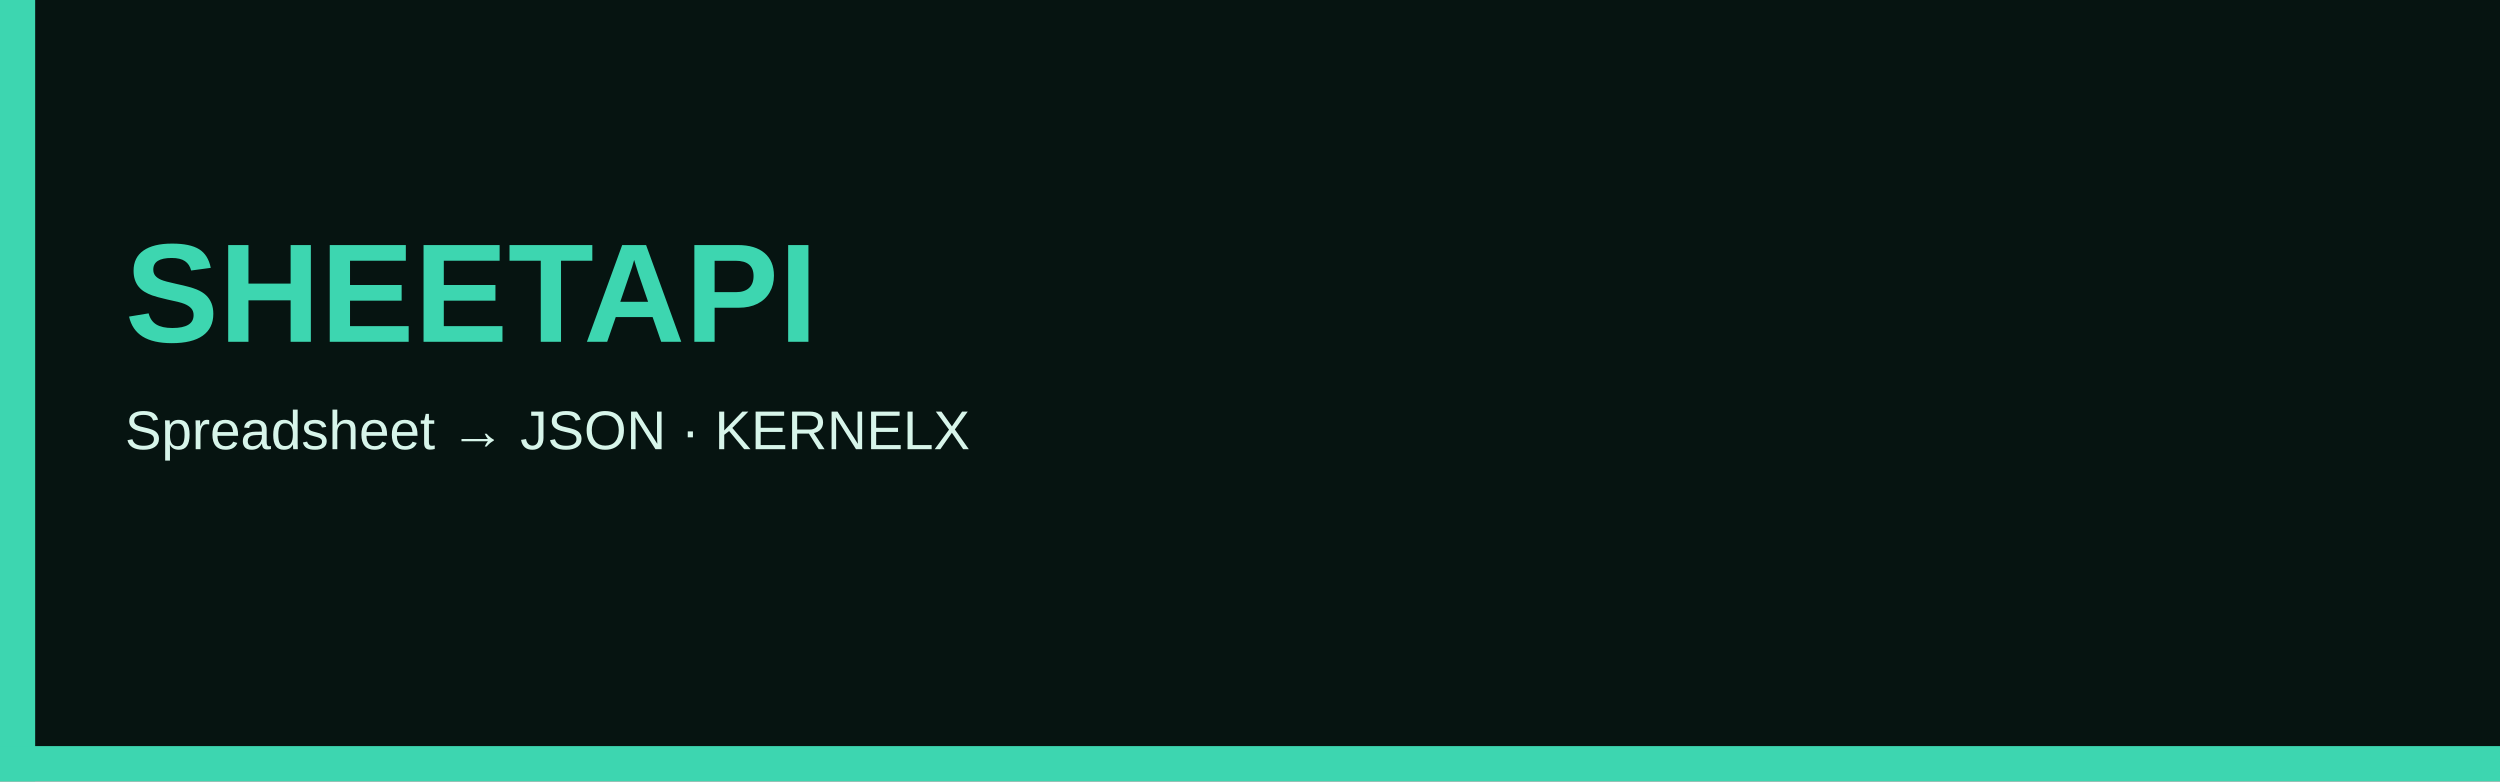
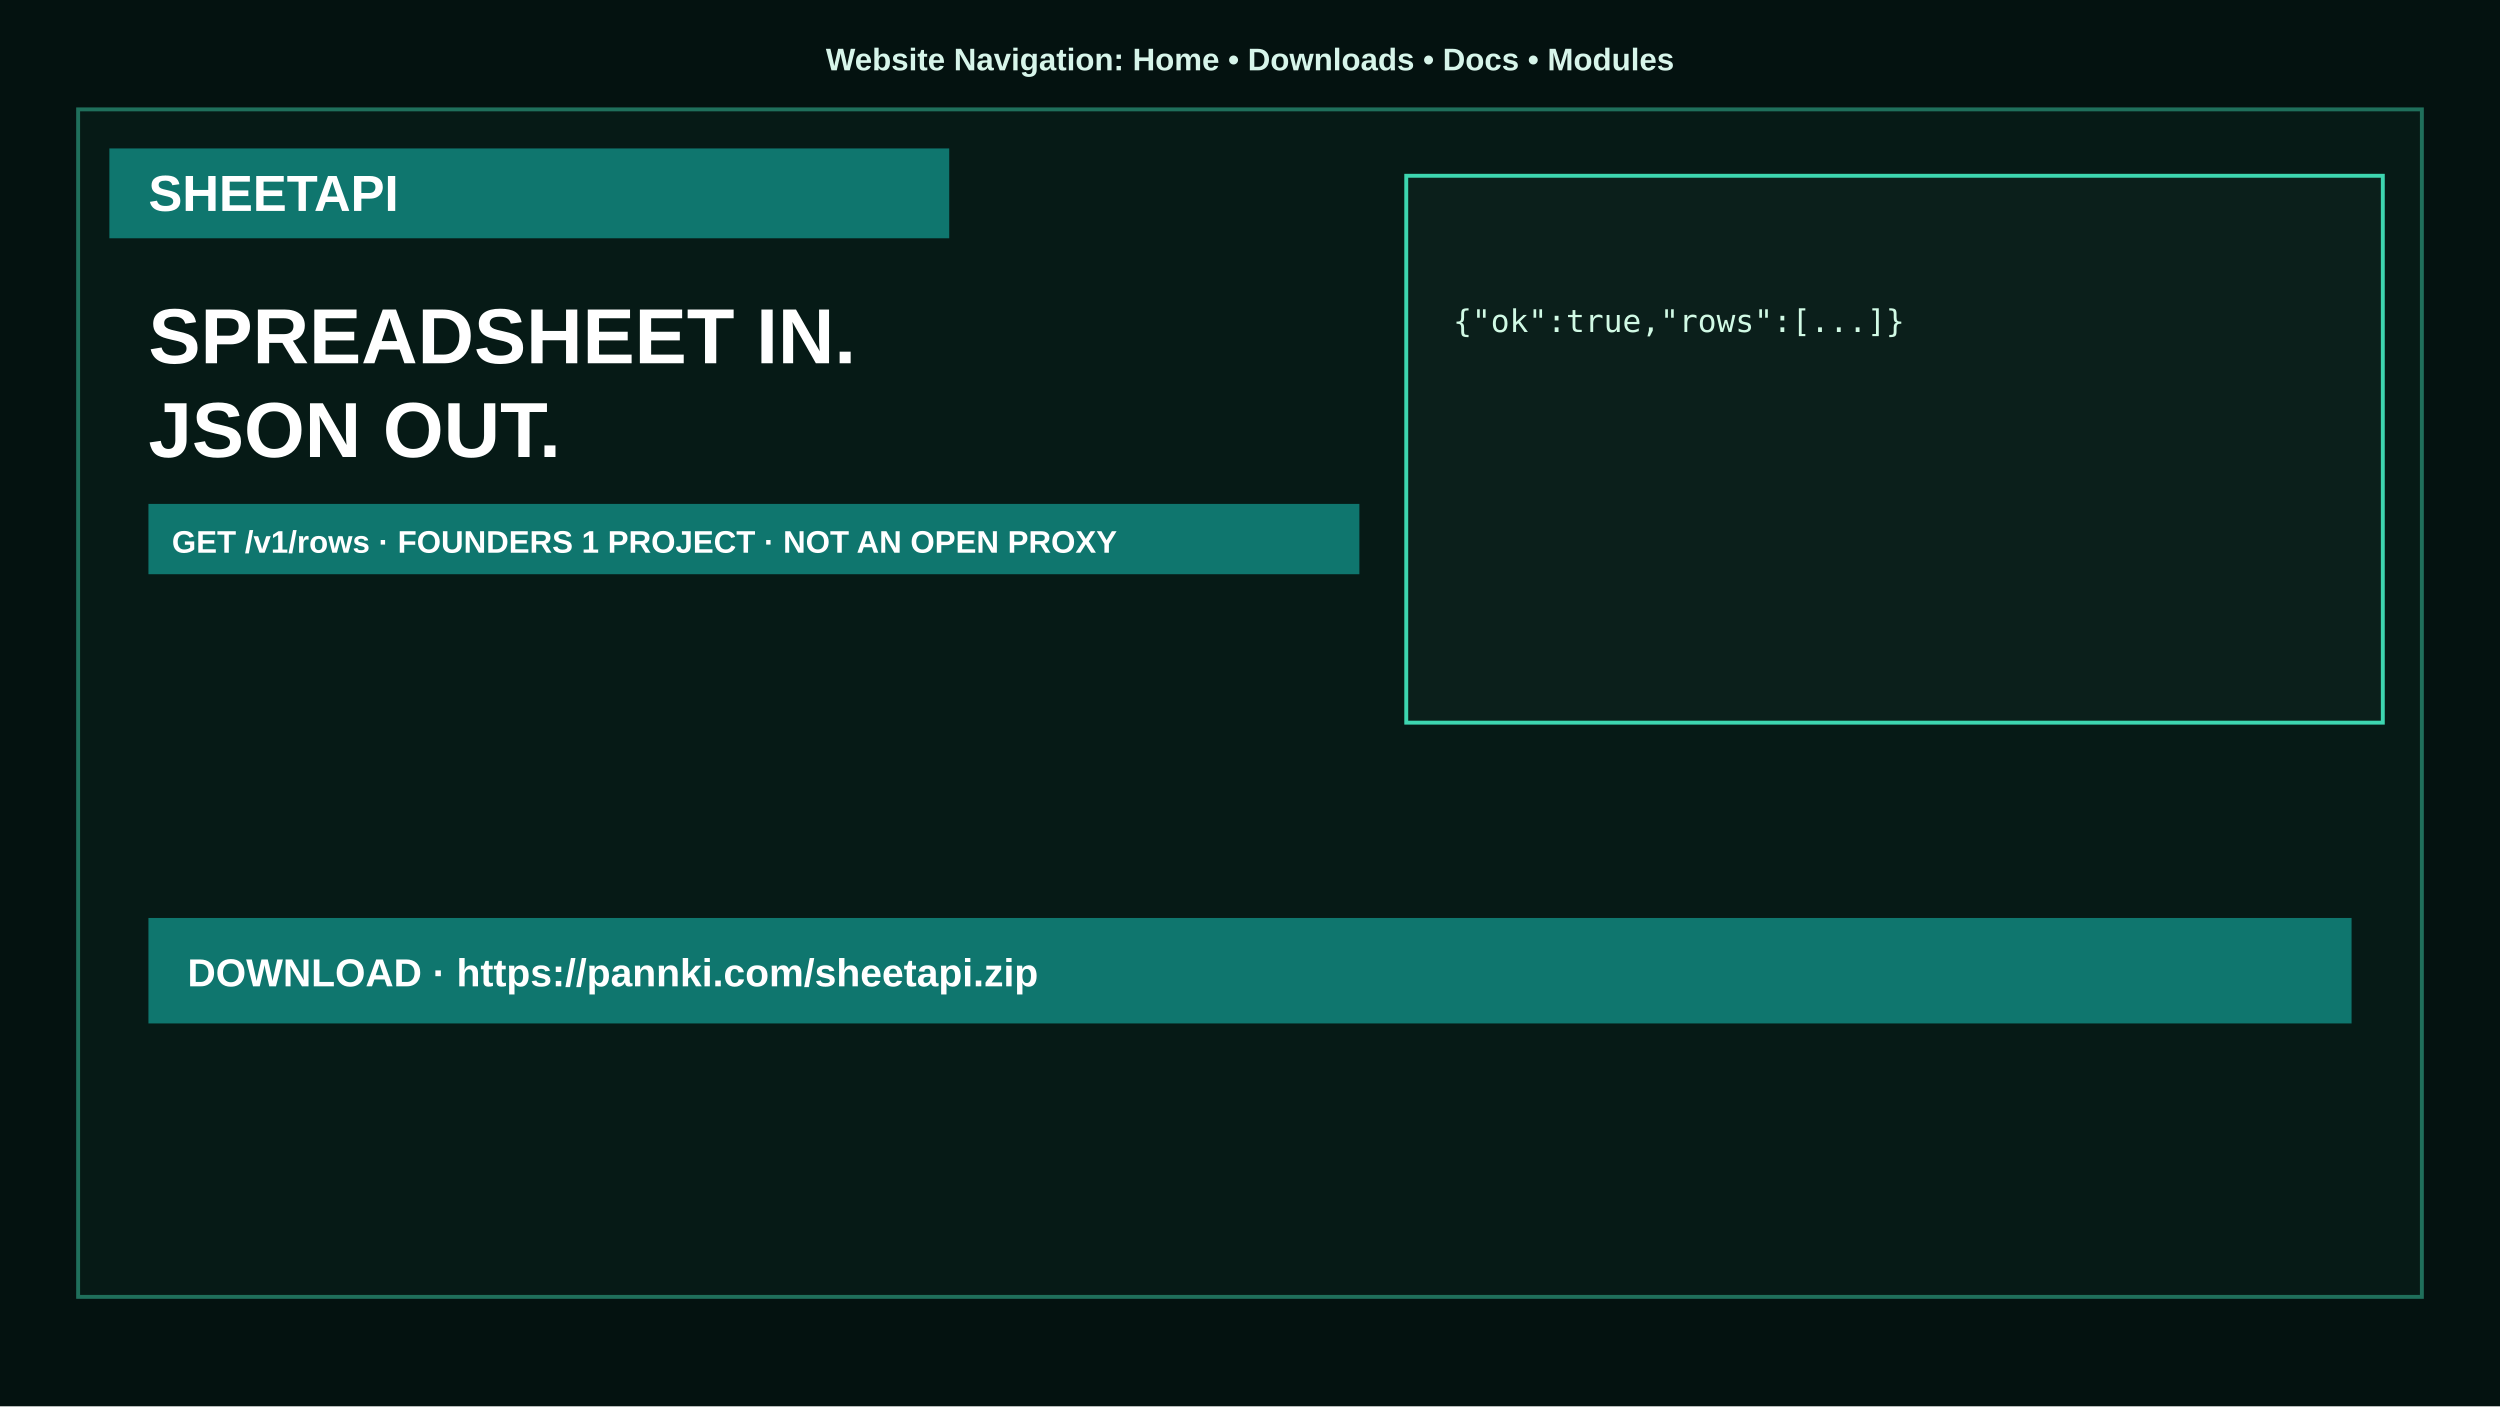
- <svg xmlns="http://www.w3.org/2000/svg" width="1280" height="400" viewBox="0 0 1280 400">
-   <rect width="1280" height="400" fill="#061411" />
-   <rect width="18" height="400" fill="#3dd6b0" />
-   <rect y="382" width="1280" height="18" fill="#3dd6b0" />
-   <text x="64" y="175" fill="#3dd6b0" font-family="Arial,sans-serif" font-size="72" font-weight="700">SHEETAPI</text>
-   <text x="64" y="230" fill="#d7f5ea" font-family="Arial,sans-serif" font-size="28">Spreadsheet → JSON · KERNELX</text>
+ <svg xmlns="http://www.w3.org/2000/svg" width="1280" height="720" viewBox="0 0 1280 720">
+   <rect width="1280" height="720" fill="#041210" />
+   <text x="640" y="36" text-anchor="middle" fill="#d7f5ea" font-family="Arial" font-size="16" font-weight="700">Website Navigation: Home • Downloads • Docs • Modules</text>
+   <rect x="40" y="56" width="1200" height="608" fill="#061a16" stroke="#1f6f5b" stroke-width="2" />
+   <rect x="56" y="76" width="430" height="46" fill="#0f766e" />
+   <text x="76" y="108" fill="#fff" font-family="Arial" font-size="26" font-weight="700">SHEETAPI</text>
+   <text x="76" y="186" fill="#fff" font-family="Arial" font-size="40" font-weight="700">SPREADSHEET IN.</text>
+   <text x="76" y="234" fill="#fff" font-family="Arial" font-size="40" font-weight="700">JSON OUT.</text>
+   <rect x="76" y="258" width="620" height="36" fill="#0f766e" />
+   <text x="88" y="283" fill="#fff" font-family="Arial" font-size="16" font-weight="700">GET /v1/rows · FOUNDERS 1 PROJECT · NOT AN OPEN PROXY</text>
+   <rect x="720" y="90" width="500" height="280" fill="#0b1f1b" stroke="#3dd6b0" stroke-width="2" />
+   <text x="744" y="170" fill="#d1fae5" font-family="Consolas,monospace" font-size="16">{"ok":true,"rows":[...]}</text>
+   <rect x="76" y="470" width="1128" height="54" fill="#0f766e" />
+   <text x="96" y="505" fill="#fff" font-family="Arial" font-size="20" font-weight="700">DOWNLOAD · https://pannki.com/sheetapi.zip</text>
</svg>
